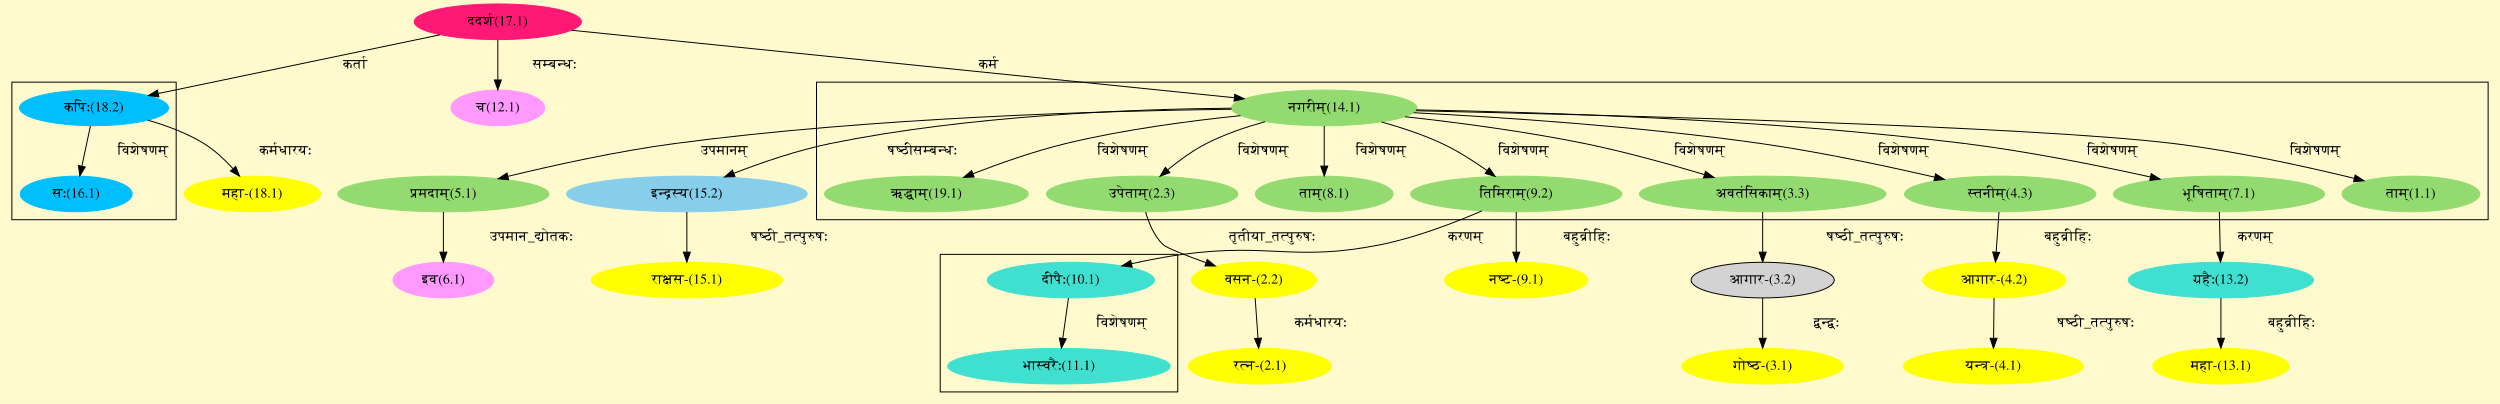
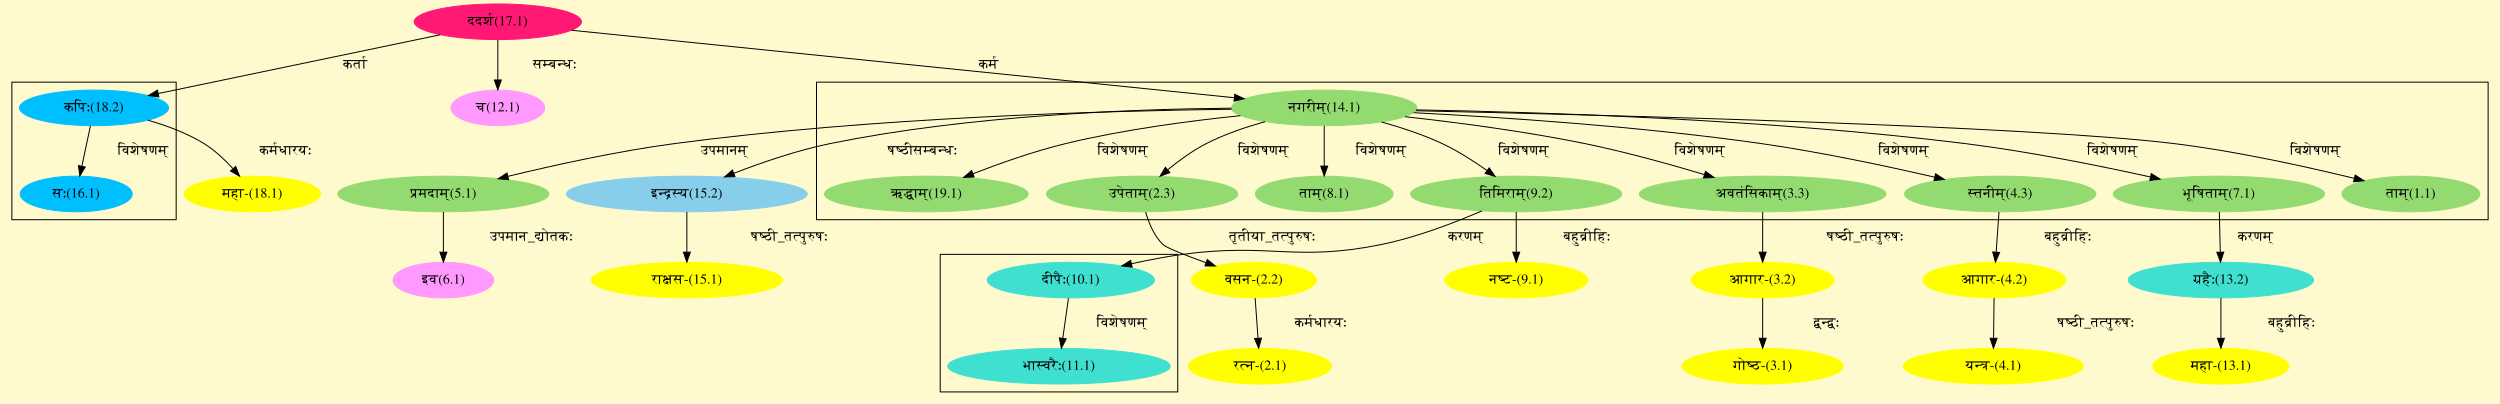
<svg xmlns="http://www.w3.org/2000/svg" width="2526pt" height="408pt" viewBox="0.00 0.00 2526.00 408.00">
  <g id="graph0" class="graph" transform="scale(1 1) rotate(0) translate(4 404)">
    <polygon fill="#fffacd" stroke="transparent" points="-4,4 -4,-404 2522,-404 2522,4 -4,4" />
    <g id="clust1" class="cluster">
      <polygon fill="#fffacd" stroke="black" points="821,-182 821,-321 2510,-321 2510,-182 821,-182" />
    </g>
    <g id="clust2" class="cluster">
      <polygon fill="#fffacd" stroke="black" points="946,-8 946,-147 1186,-147 1186,-8 946,-8" />
    </g>
    <g id="clust3" class="cluster">
      <polygon fill="#fffacd" stroke="black" points="8,-182 8,-321 174,-321 174,-182 8,-182" />
    </g>
    <g id="node1" class="node">
      <ellipse fill="#93db70" stroke="#93db70" cx="2432" cy="-208" rx="69.59" ry="18" />
      <text text-anchor="middle" x="2432" y="-204.3" font-family="Times,serif" font-size="14.00">ताम्(1.1)</text>
    </g>
    <g id="node2" class="node">
      <ellipse fill="#93db70" stroke="#93db70" cx="1334" cy="-295" rx="93.68" ry="18" />
      <text text-anchor="middle" x="1334" y="-291.3" font-family="Times,serif" font-size="14.00">नगरीम्(14.1)</text>
    </g>
    <g id="edge1" class="edge">
      <path fill="none" stroke="black" d="M2374.62,-223.81C2326.29,-235.59 2255.11,-251.33 2192,-259 2046.23,-276.7 1616.72,-287.89 1426.48,-292.1" />
      <polygon fill="black" stroke="black" points="2375.71,-227.14 2384.58,-221.36 2374.04,-220.35 2375.71,-227.14" />
      <text text-anchor="middle" x="2335.5" y="-247.8" font-family="Times,serif" font-size="14.00">विशेषणम्</text>
    </g>
    <g id="node24" class="node">
      <ellipse fill="#ff1975" stroke="#ff1975" cx="499" cy="-382" rx="84.49" ry="18" />
      <text text-anchor="middle" x="499" y="-378.3" font-family="Times,serif" font-size="14.00">ददर्श(17.1)</text>
    </g>
    <g id="edge22" class="edge">
      <path fill="none" stroke="black" d="M1242.98,-305.27C1076.67,-322.2 726.75,-357.82 573.53,-373.41" />
      <polygon fill="black" stroke="black" points="1243.58,-308.72 1253.18,-304.23 1242.87,-301.76 1243.58,-308.72" />
      <text text-anchor="middle" x="995" y="-334.8" font-family="Times,serif" font-size="14.00">कर्म</text>
    </g>
    <g id="node3" class="node">
      <ellipse fill="#93db70" stroke="#93db70" cx="1150" cy="-208" rx="96.68" ry="18" />
      <text text-anchor="middle" x="1150" y="-204.3" font-family="Times,serif" font-size="14.00">उपेताम्(2.3)</text>
    </g>
    <g id="edge4" class="edge">
      <path fill="none" stroke="black" d="M1175.87,-232.45C1187.22,-241.77 1201.11,-251.93 1215,-259 1233.42,-268.38 1254.76,-275.65 1274.24,-281.06" />
      <polygon fill="black" stroke="black" points="1177.98,-229.65 1168.08,-225.87 1173.46,-235 1177.98,-229.65" />
      <text text-anchor="middle" x="1272.5" y="-247.8" font-family="Times,serif" font-size="14.00">विशेषणम्</text>
    </g>
    <g id="node4" class="node">
      <ellipse fill="#93db70" stroke="#93db70" cx="1777" cy="-208" rx="124.58" ry="18" />
      <text text-anchor="middle" x="1777" y="-204.3" font-family="Times,serif" font-size="14.00">अवतंसिकाम्(3.3)</text>
    </g>
    <g id="edge7" class="edge">
      <path fill="none" stroke="black" d="M1717.78,-227.68C1682.91,-238.12 1637.78,-250.66 1597,-259 1536.75,-271.31 1467.82,-280.3 1415.64,-286.09" />
      <polygon fill="black" stroke="black" points="1719.23,-230.9 1727.79,-224.66 1717.2,-224.2 1719.23,-230.9" />
      <text text-anchor="middle" x="1713.5" y="-247.8" font-family="Times,serif" font-size="14.00">विशेषणम्</text>
    </g>
    <g id="node5" class="node">
      <ellipse fill="#93db70" stroke="#93db70" cx="2017" cy="-208" rx="96.68" ry="18" />
      <text text-anchor="middle" x="2017" y="-204.3" font-family="Times,serif" font-size="14.00">स्तनीम्(4.3)</text>
    </g>
    <g id="edge10" class="edge">
      <path fill="none" stroke="black" d="M1950.6,-225.05C1902.19,-236.17 1834.87,-250.47 1775,-259 1654.29,-276.19 1513.71,-285.52 1424.31,-290.13" />
      <polygon fill="black" stroke="black" points="1951.68,-228.39 1960.63,-222.72 1950.1,-221.57 1951.68,-228.39" />
      <text text-anchor="middle" x="1919.5" y="-247.8" font-family="Times,serif" font-size="14.00">विशेषणम्</text>
    </g>
    <g id="node6" class="node">
      <ellipse fill="#93db70" stroke="#93db70" cx="2238" cy="-208" rx="106.68" ry="18" />
      <text text-anchor="middle" x="2238" y="-204.3" font-family="Times,serif" font-size="14.00">भूषिताम्(7.1)</text>
    </g>
    <g id="edge13" class="edge">
      <path fill="none" stroke="black" d="M2168.64,-225.19C2117.16,-236.55 2045.07,-251.07 1981,-259 1784.79,-283.28 1553.05,-290.72 1427.03,-292.99" />
      <polygon fill="black" stroke="black" points="2169.65,-228.55 2178.65,-222.97 2168.13,-221.72 2169.65,-228.55" />
      <text text-anchor="middle" x="2130.5" y="-247.8" font-family="Times,serif" font-size="14.00">विशेषणम्</text>
    </g>
    <g id="node7" class="node">
      <ellipse fill="#93db70" stroke="#93db70" cx="1334" cy="-208" rx="69.59" ry="18" />
      <text text-anchor="middle" x="1334" y="-204.3" font-family="Times,serif" font-size="14.00">ताम्(8.1)</text>
    </g>
    <g id="edge14" class="edge">
      <path fill="none" stroke="black" d="M1334,-236.27C1334,-249.58 1334,-265.19 1334,-276.82" />
      <polygon fill="black" stroke="black" points="1337.5,-236.2 1334,-226.2 1330.5,-236.2 1337.5,-236.2" />
      <text text-anchor="middle" x="1391.5" y="-247.8" font-family="Times,serif" font-size="14.00">विशेषणम्</text>
    </g>
    <g id="node8" class="node">
      <ellipse fill="#93db70" stroke="#93db70" cx="1528" cy="-208" rx="106.68" ry="18" />
      <text text-anchor="middle" x="1528" y="-204.3" font-family="Times,serif" font-size="14.00">तिमिराम्(9.2)</text>
    </g>
    <g id="edge16" class="edge">
      <path fill="none" stroke="black" d="M1498.42,-231.73C1485.09,-241.17 1468.82,-251.61 1453,-259 1433.78,-267.98 1411.74,-275.23 1391.88,-280.75" />
      <polygon fill="black" stroke="black" points="1500.68,-234.42 1506.72,-225.72 1496.57,-228.75 1500.68,-234.42" />
      <text text-anchor="middle" x="1535.5" y="-247.8" font-family="Times,serif" font-size="14.00">विशेषणम्</text>
    </g>
    <g id="node9" class="node">
      <ellipse fill="#93db70" stroke="#93db70" cx="932" cy="-208" rx="102.88" ry="18" />
      <text text-anchor="middle" x="932" y="-204.3" font-family="Times,serif" font-size="14.00">ऋद्धाम्(19.1)</text>
    </g>
    <g id="edge28" class="edge">
      <path fill="none" stroke="black" d="M979.24,-228.52C1006.28,-238.99 1041.07,-251.29 1073,-259 1131.1,-273.04 1197.94,-281.87 1249.43,-287.14" />
      <polygon fill="black" stroke="black" points="980.24,-225.16 969.65,-224.76 977.68,-231.67 980.24,-225.16" />
      <text text-anchor="middle" x="1130.5" y="-247.8" font-family="Times,serif" font-size="14.00">विशेषणम्</text>
    </g>
    <g id="node10" class="node">
      <ellipse fill="#40e0d0" stroke="#40e0d0" cx="1066" cy="-34" rx="112.38" ry="18" />
      <text text-anchor="middle" x="1066" y="-30.3" font-family="Times,serif" font-size="14.00">भास्वरैः(11.1)</text>
    </g>
    <g id="node11" class="node">
      <ellipse fill="#40e0d0" stroke="#40e0d0" cx="1078" cy="-121" rx="84.49" ry="18" />
      <text text-anchor="middle" x="1078" y="-117.3" font-family="Times,serif" font-size="14.00">दीपैः(10.1)</text>
    </g>
    <g id="edge18" class="edge">
      <path fill="none" stroke="black" d="M1069.85,-62.27C1071.73,-75.58 1073.93,-91.19 1075.58,-102.82" />
      <polygon fill="black" stroke="black" points="1073.29,-61.61 1068.43,-52.2 1066.36,-62.59 1073.29,-61.61" />
      <text text-anchor="middle" x="1129.5" y="-73.8" font-family="Times,serif" font-size="14.00">विशेषणम्</text>
    </g>
    <g id="edge17" class="edge">
      <path fill="none" stroke="black" d="M1139.56,-137.58C1156.16,-141.25 1174.18,-144.74 1191,-147 1279.65,-158.92 1304.36,-139.14 1392,-157 1427.62,-164.26 1466.36,-179.25 1493.35,-190.94" />
      <polygon fill="black" stroke="black" points="1139.95,-134.08 1129.43,-135.29 1138.41,-140.91 1139.95,-134.08" />
      <text text-anchor="middle" x="1477" y="-160.8" font-family="Times,serif" font-size="14.00">करणम्</text>
    </g>
    <g id="node12" class="node">
      <ellipse fill="#00bfff" stroke="#00bfff" cx="73" cy="-208" rx="56.59" ry="18" />
      <text text-anchor="middle" x="73" y="-204.3" font-family="Times,serif" font-size="14.00">सः(16.1)</text>
    </g>
    <g id="node13" class="node">
      <ellipse fill="#00bfff" stroke="#00bfff" cx="91" cy="-295" rx="75.29" ry="18" />
      <text text-anchor="middle" x="91" y="-291.3" font-family="Times,serif" font-size="14.00">कपिः(18.2)</text>
    </g>
    <g id="edge25" class="edge">
      <path fill="none" stroke="black" d="M78.77,-236.27C81.59,-249.58 84.9,-265.19 87.36,-276.82" />
      <polygon fill="black" stroke="black" points="82.14,-235.26 76.64,-226.2 75.29,-236.71 82.14,-235.26" />
      <text text-anchor="middle" x="140.5" y="-247.8" font-family="Times,serif" font-size="14.00">विशेषणम्</text>
    </g>
    <g id="edge27" class="edge">
      <path fill="none" stroke="black" d="M156.29,-309.6C234.88,-325.97 365.66,-353.22 440.9,-368.9" />
      <polygon fill="black" stroke="black" points="156.53,-306.08 146.02,-307.46 155.1,-312.93 156.53,-306.08" />
      <text text-anchor="middle" x="355" y="-334.8" font-family="Times,serif" font-size="14.00">कर्ता</text>
    </g>
    <g id="node14" class="node">
      <ellipse fill="#ffff00" stroke="#ffff00" cx="1269" cy="-34" rx="72.29" ry="18" />
      <text text-anchor="middle" x="1269" y="-30.3" font-family="Times,serif" font-size="14.00">रत्न-(2.1)</text>
    </g>
    <g id="node15" class="node">
      <ellipse fill="#ffff00" stroke="#ffff00" cx="1263" cy="-121" rx="63.09" ry="18" />
      <text text-anchor="middle" x="1263" y="-117.3" font-family="Times,serif" font-size="14.00">वसन-(2.2)</text>
    </g>
    <g id="edge2" class="edge">
      <path fill="none" stroke="black" d="M1267.08,-62.27C1266.14,-75.58 1265.03,-91.19 1264.21,-102.82" />
      <polygon fill="black" stroke="black" points="1270.57,-62.42 1267.79,-52.2 1263.59,-61.93 1270.57,-62.42" />
      <text text-anchor="middle" x="1330.5" y="-73.8" font-family="Times,serif" font-size="14.00">कर्मधारयः</text>
    </g>
    <g id="edge3" class="edge">
      <path fill="none" stroke="black" d="M1214.47,-138.6C1194.26,-145.86 1174.61,-153.51 1171,-157 1161.93,-165.77 1156.6,-179.06 1153.58,-189.73" />
      <polygon fill="black" stroke="black" points="1215.81,-141.84 1224.06,-135.2 1213.47,-135.25 1215.81,-141.84" />
      <text text-anchor="middle" x="1281.5" y="-160.8" font-family="Times,serif" font-size="14.00">तृतीया_तत्पुरुषः</text>
    </g>
    <g id="node16" class="node">
      <ellipse fill="#ffff00" stroke="#ffff00" cx="1777" cy="-34" rx="81.49" ry="18" />
      <text text-anchor="middle" x="1777" y="-30.3" font-family="Times,serif" font-size="14.00">गोष्ठ-(3.1)</text>
    </g>
    <g id="node17" class="node">
-       <ellipse fill="lightgrey" stroke="black" cx="1777" cy="-121" rx="72.29" ry="18" />
+       <ellipse fill="#ffff00" stroke="#ffff00" cx="1777" cy="-121" rx="72.29" ry="18" />
      <text text-anchor="middle" x="1777" y="-117.3" font-family="Times,serif" font-size="14.00">आगार-(3.2)</text>
    </g>
    <g id="edge5" class="edge">
      <path fill="none" stroke="black" d="M1777,-62.27C1777,-75.58 1777,-91.19 1777,-102.82" />
      <polygon fill="black" stroke="black" points="1780.5,-62.2 1777,-52.2 1773.5,-62.2 1780.5,-62.2" />
      <text text-anchor="middle" x="1841.5" y="-73.8" font-family="Times,serif" font-size="14.00">द्वन्द्वः</text>
    </g>
    <g id="edge6" class="edge">
      <path fill="none" stroke="black" d="M1777,-149.27C1777,-162.58 1777,-178.19 1777,-189.82" />
      <polygon fill="black" stroke="black" points="1780.5,-149.2 1777,-139.2 1773.5,-149.2 1780.5,-149.2" />
      <text text-anchor="middle" x="1880.5" y="-160.8" font-family="Times,serif" font-size="14.00">षष्ठी_तत्पुरुषः</text>
    </g>
    <g id="node18" class="node">
      <ellipse fill="#ffff00" stroke="#ffff00" cx="2010" cy="-34" rx="90.98" ry="18" />
      <text text-anchor="middle" x="2010" y="-30.3" font-family="Times,serif" font-size="14.00">यन्त्र-(4.1)</text>
    </g>
    <g id="node19" class="node">
      <ellipse fill="#ffff00" stroke="#ffff00" cx="2011" cy="-121" rx="72.29" ry="18" />
      <text text-anchor="middle" x="2011" y="-117.3" font-family="Times,serif" font-size="14.00">आगार-(4.2)</text>
    </g>
    <g id="edge8" class="edge">
      <path fill="none" stroke="black" d="M2010.32,-62.27C2010.48,-75.58 2010.66,-91.19 2010.8,-102.82" />
      <polygon fill="black" stroke="black" points="2013.82,-62.16 2010.2,-52.2 2006.82,-62.24 2013.82,-62.16" />
      <text text-anchor="middle" x="2113.5" y="-73.8" font-family="Times,serif" font-size="14.00">षष्ठी_तत्पुरुषः</text>
    </g>
    <g id="edge9" class="edge">
      <path fill="none" stroke="black" d="M2012.92,-149.27C2013.86,-162.58 2014.97,-178.19 2015.79,-189.82" />
      <polygon fill="black" stroke="black" points="2016.41,-148.93 2012.21,-139.2 2009.43,-149.42 2016.41,-148.93" />
      <text text-anchor="middle" x="2085.5" y="-160.8" font-family="Times,serif" font-size="14.00">बहुव्रीहिः</text>
    </g>
    <g id="node20" class="node">
      <ellipse fill="#93db70" stroke="#93db70" cx="444" cy="-208" rx="106.68" ry="18" />
      <text text-anchor="middle" x="444" y="-204.3" font-family="Times,serif" font-size="14.00">प्रमदाम्(5.1)</text>
    </g>
    <g id="edge11" class="edge">
      <path fill="none" stroke="black" d="M509.34,-225.84C556,-237.17 620.45,-251.36 678,-259 877.13,-285.42 1112.76,-292.05 1240.42,-293.62" />
      <polygon fill="black" stroke="black" points="509.91,-222.38 499.36,-223.4 508.24,-229.18 509.91,-222.38" />
      <text text-anchor="middle" x="728" y="-247.8" font-family="Times,serif" font-size="14.00">उपमानम्</text>
    </g>
    <g id="node21" class="node">
      <ellipse fill="#ff99ff" stroke="#ff99ff" cx="444" cy="-121" rx="50.89" ry="18" />
      <text text-anchor="middle" x="444" y="-117.3" font-family="Times,serif" font-size="14.00">इव(6.1)</text>
    </g>
    <g id="edge12" class="edge">
      <path fill="none" stroke="black" d="M444,-149.27C444,-162.58 444,-178.19 444,-189.82" />
      <polygon fill="black" stroke="black" points="447.5,-149.2 444,-139.2 440.5,-149.2 447.5,-149.2" />
      <text text-anchor="middle" x="533" y="-160.8" font-family="Times,serif" font-size="14.00">उपमान_द्योतकः</text>
    </g>
    <g id="node22" class="node">
      <ellipse fill="#ffff00" stroke="#ffff00" cx="1528" cy="-121" rx="72.29" ry="18" />
      <text text-anchor="middle" x="1528" y="-117.3" font-family="Times,serif" font-size="14.00">नष्ट-(9.1)</text>
    </g>
    <g id="edge15" class="edge">
      <path fill="none" stroke="black" d="M1528,-149.27C1528,-162.58 1528,-178.19 1528,-189.82" />
      <polygon fill="black" stroke="black" points="1531.5,-149.2 1528,-139.2 1524.5,-149.2 1531.5,-149.2" />
      <text text-anchor="middle" x="1599.5" y="-160.8" font-family="Times,serif" font-size="14.00">बहुव्रीहिः</text>
    </g>
    <g id="node23" class="node">
      <ellipse fill="#ff99ff" stroke="#ff99ff" cx="499" cy="-295" rx="47.39" ry="18" />
      <text text-anchor="middle" x="499" y="-291.3" font-family="Times,serif" font-size="14.00">च(12.1)</text>
    </g>
    <g id="edge19" class="edge">
      <path fill="none" stroke="black" d="M499,-323.27C499,-336.58 499,-352.19 499,-363.82" />
      <polygon fill="black" stroke="black" points="502.5,-323.2 499,-313.2 495.5,-323.2 502.5,-323.2" />
      <text text-anchor="middle" x="556.5" y="-334.8" font-family="Times,serif" font-size="14.00">सम्बन्धः</text>
    </g>
    <g id="node25" class="node">
      <ellipse fill="#ffff00" stroke="#ffff00" cx="2240" cy="-34" rx="68.79" ry="18" />
      <text text-anchor="middle" x="2240" y="-30.3" font-family="Times,serif" font-size="14.00">महा-(13.1)</text>
    </g>
    <g id="node26" class="node">
      <ellipse fill="#40e0d0" stroke="#40e0d0" cx="2240" cy="-121" rx="93.68" ry="18" />
      <text text-anchor="middle" x="2240" y="-117.3" font-family="Times,serif" font-size="14.00">ग्रहैः(13.2)</text>
    </g>
    <g id="edge20" class="edge">
      <path fill="none" stroke="black" d="M2240,-62.27C2240,-75.58 2240,-91.19 2240,-102.82" />
      <polygon fill="black" stroke="black" points="2243.5,-62.2 2240,-52.2 2236.5,-62.2 2243.5,-62.2" />
      <text text-anchor="middle" x="2311.5" y="-73.8" font-family="Times,serif" font-size="14.00">बहुव्रीहिः</text>
    </g>
    <g id="edge21" class="edge">
      <path fill="none" stroke="black" d="M2239.36,-149.27C2239.05,-162.58 2238.68,-178.19 2238.4,-189.82" />
      <polygon fill="black" stroke="black" points="2242.86,-149.28 2239.6,-139.2 2235.86,-149.12 2242.86,-149.28" />
      <text text-anchor="middle" x="2275" y="-160.8" font-family="Times,serif" font-size="14.00">करणम्</text>
    </g>
    <g id="node27" class="node">
      <ellipse fill="#ffff00" stroke="#ffff00" cx="690" cy="-121" rx="96.68" ry="18" />
      <text text-anchor="middle" x="690" y="-117.3" font-family="Times,serif" font-size="14.00">राक्षस-(15.1)</text>
    </g>
    <g id="node28" class="node">
      <ellipse fill="#87ceeb" stroke="#87ceeb" cx="690" cy="-208" rx="121.58" ry="18" />
      <text text-anchor="middle" x="690" y="-204.3" font-family="Times,serif" font-size="14.00">इन्द्रस्य(15.2)</text>
    </g>
    <g id="edge23" class="edge">
      <path fill="none" stroke="black" d="M690,-149.27C690,-162.58 690,-178.19 690,-189.82" />
      <polygon fill="black" stroke="black" points="693.5,-149.2 690,-139.2 686.5,-149.2 693.5,-149.2" />
      <text text-anchor="middle" x="793.5" y="-160.8" font-family="Times,serif" font-size="14.00">षष्ठी_तत्पुरुषः</text>
    </g>
    <g id="edge24" class="edge">
      <path fill="none" stroke="black" d="M737.51,-228.92C765.4,-239.71 801.62,-252.2 835,-259 974.13,-287.35 1139.09,-293.77 1240.13,-294.7" />
      <polygon fill="black" stroke="black" points="738.59,-225.58 728,-225.18 736.03,-232.1 738.59,-225.58" />
      <text text-anchor="middle" x="928" y="-247.8" font-family="Times,serif" font-size="14.00">षष्ठीसम्बन्धः</text>
    </g>
    <g id="node29" class="node">
      <ellipse fill="#ffff00" stroke="#ffff00" cx="251" cy="-208" rx="68.79" ry="18" />
      <text text-anchor="middle" x="251" y="-204.3" font-family="Times,serif" font-size="14.00">महा-(18.1)</text>
    </g>
    <g id="edge26" class="edge">
      <path fill="none" stroke="black" d="M231.36,-233.65C223.11,-242.68 212.9,-252.31 202,-259 184.86,-269.52 164.28,-277.15 145.52,-282.54" />
      <polygon fill="black" stroke="black" points="234.14,-235.79 238.08,-225.96 228.87,-231.19 234.14,-235.79" />
      <text text-anchor="middle" x="284.5" y="-247.8" font-family="Times,serif" font-size="14.00">कर्मधारयः</text>
    </g>
  </g>
</svg>
